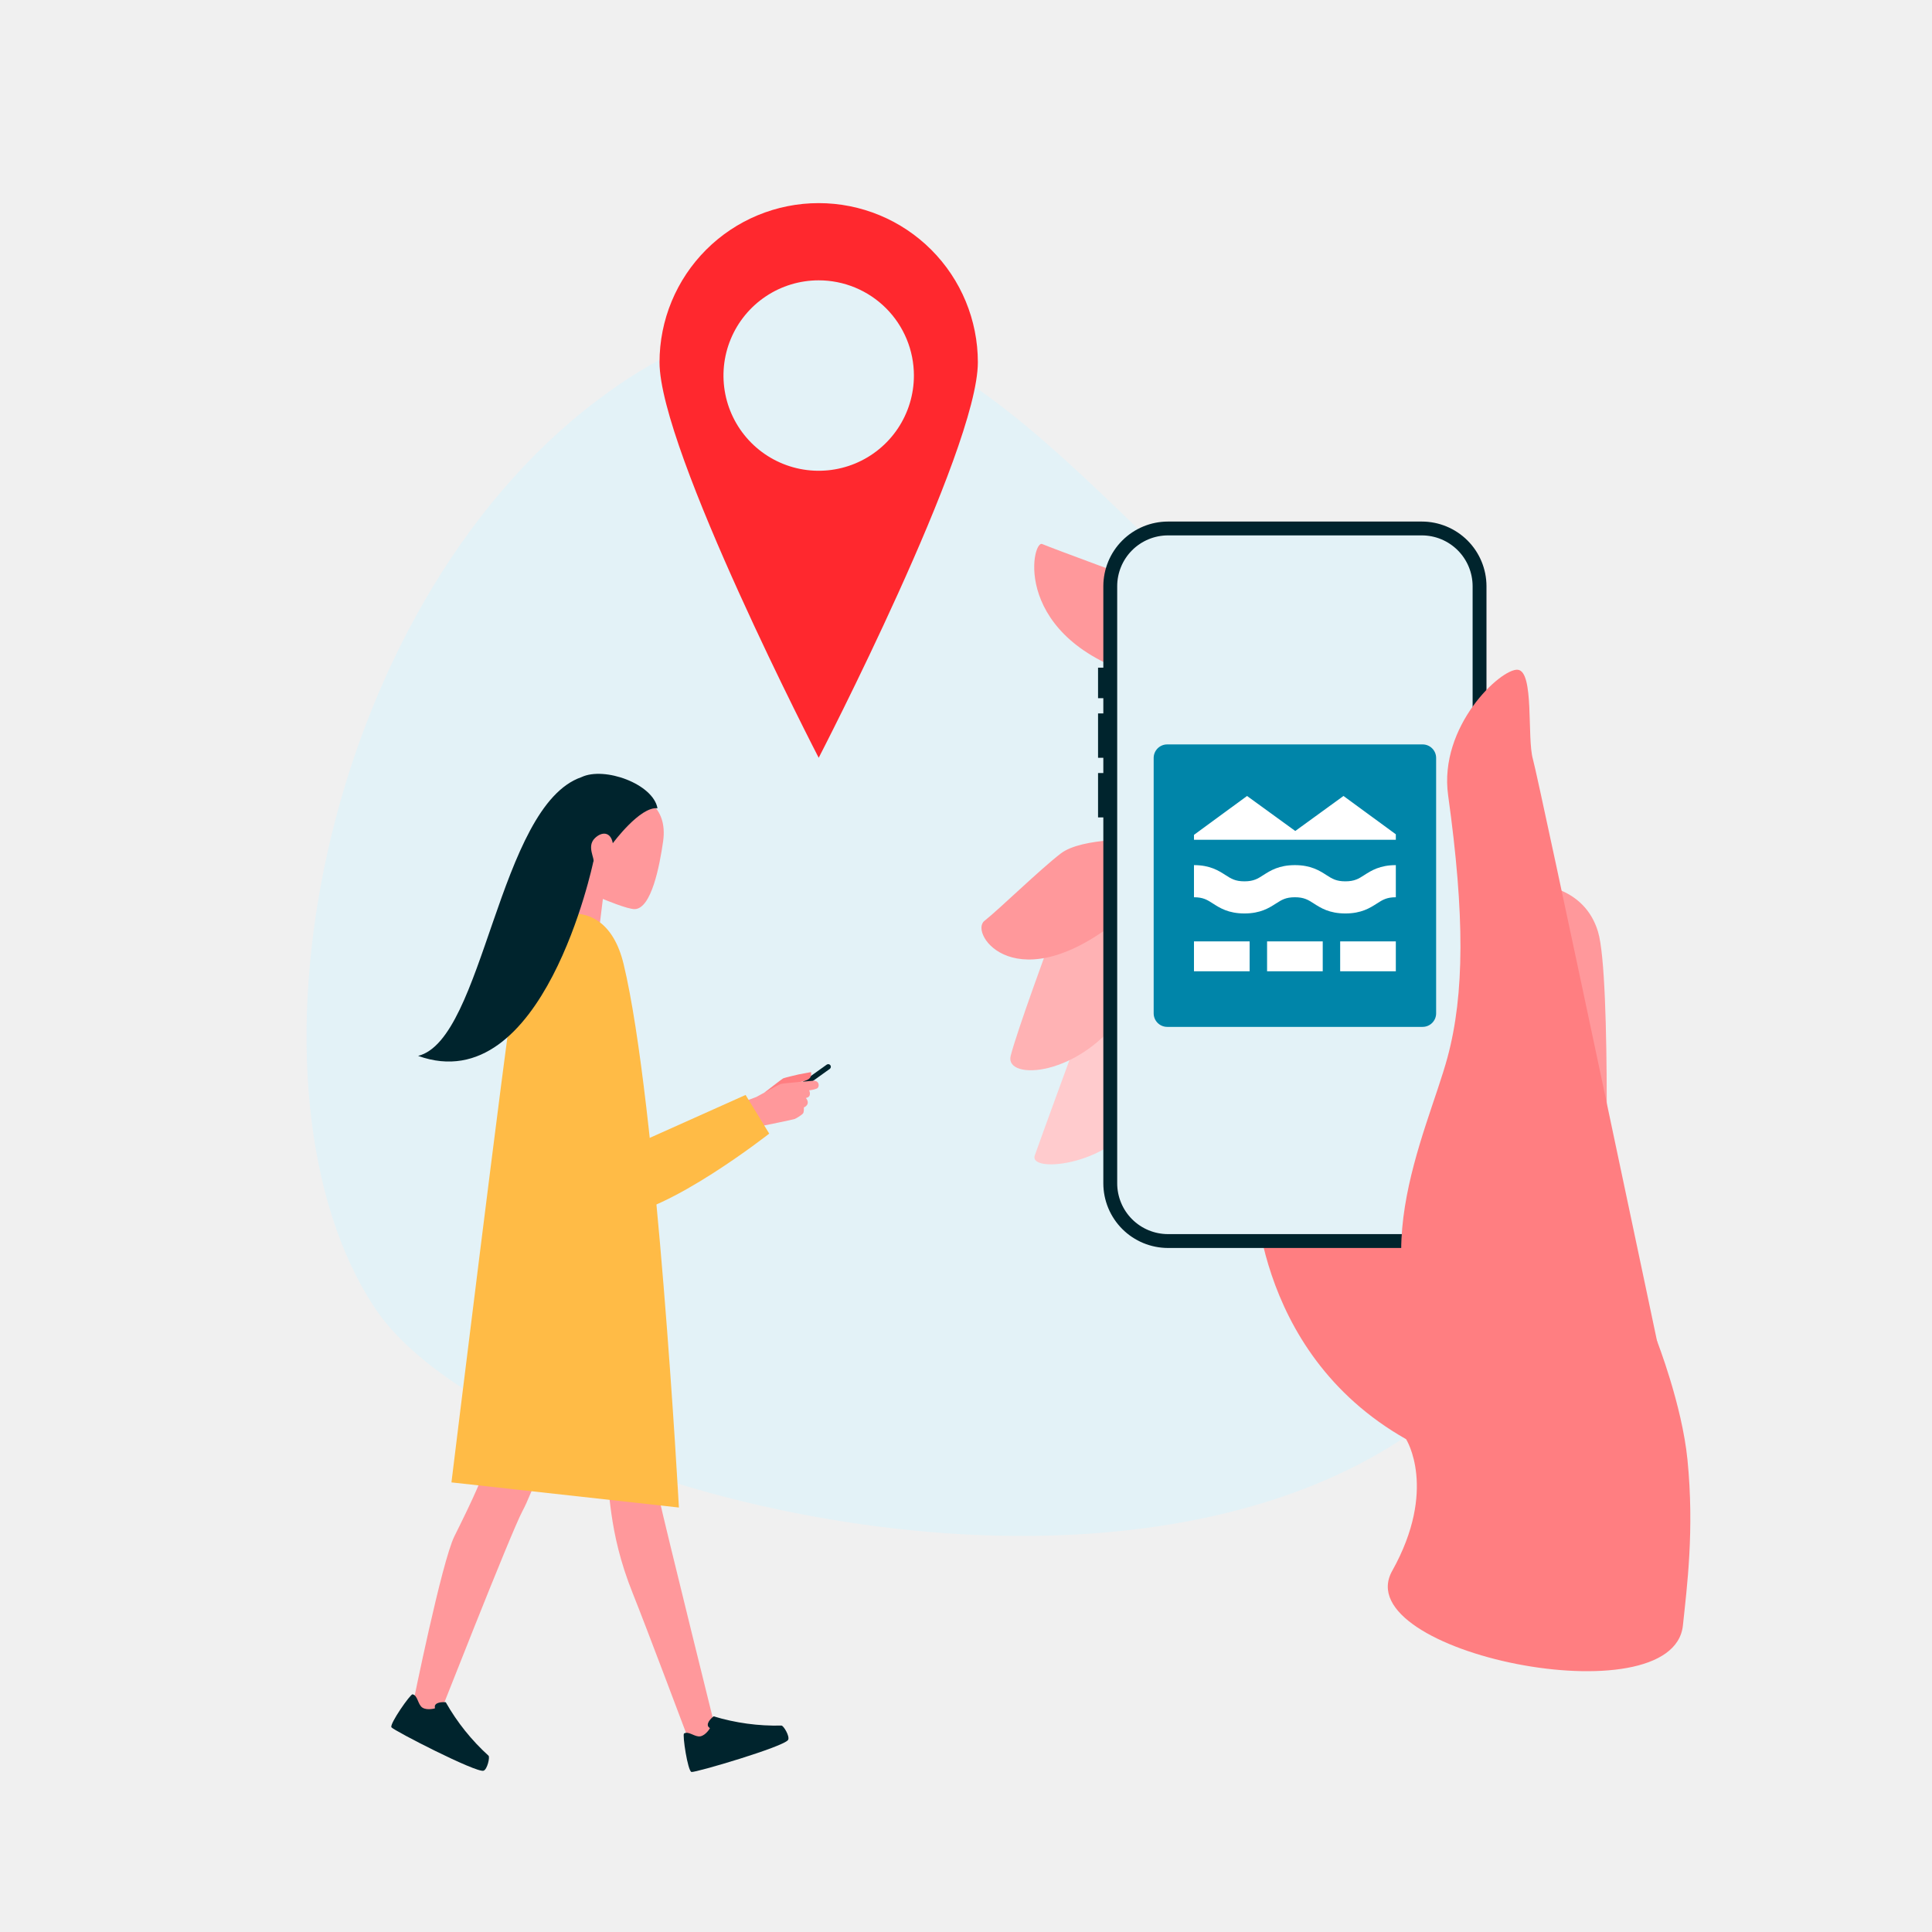
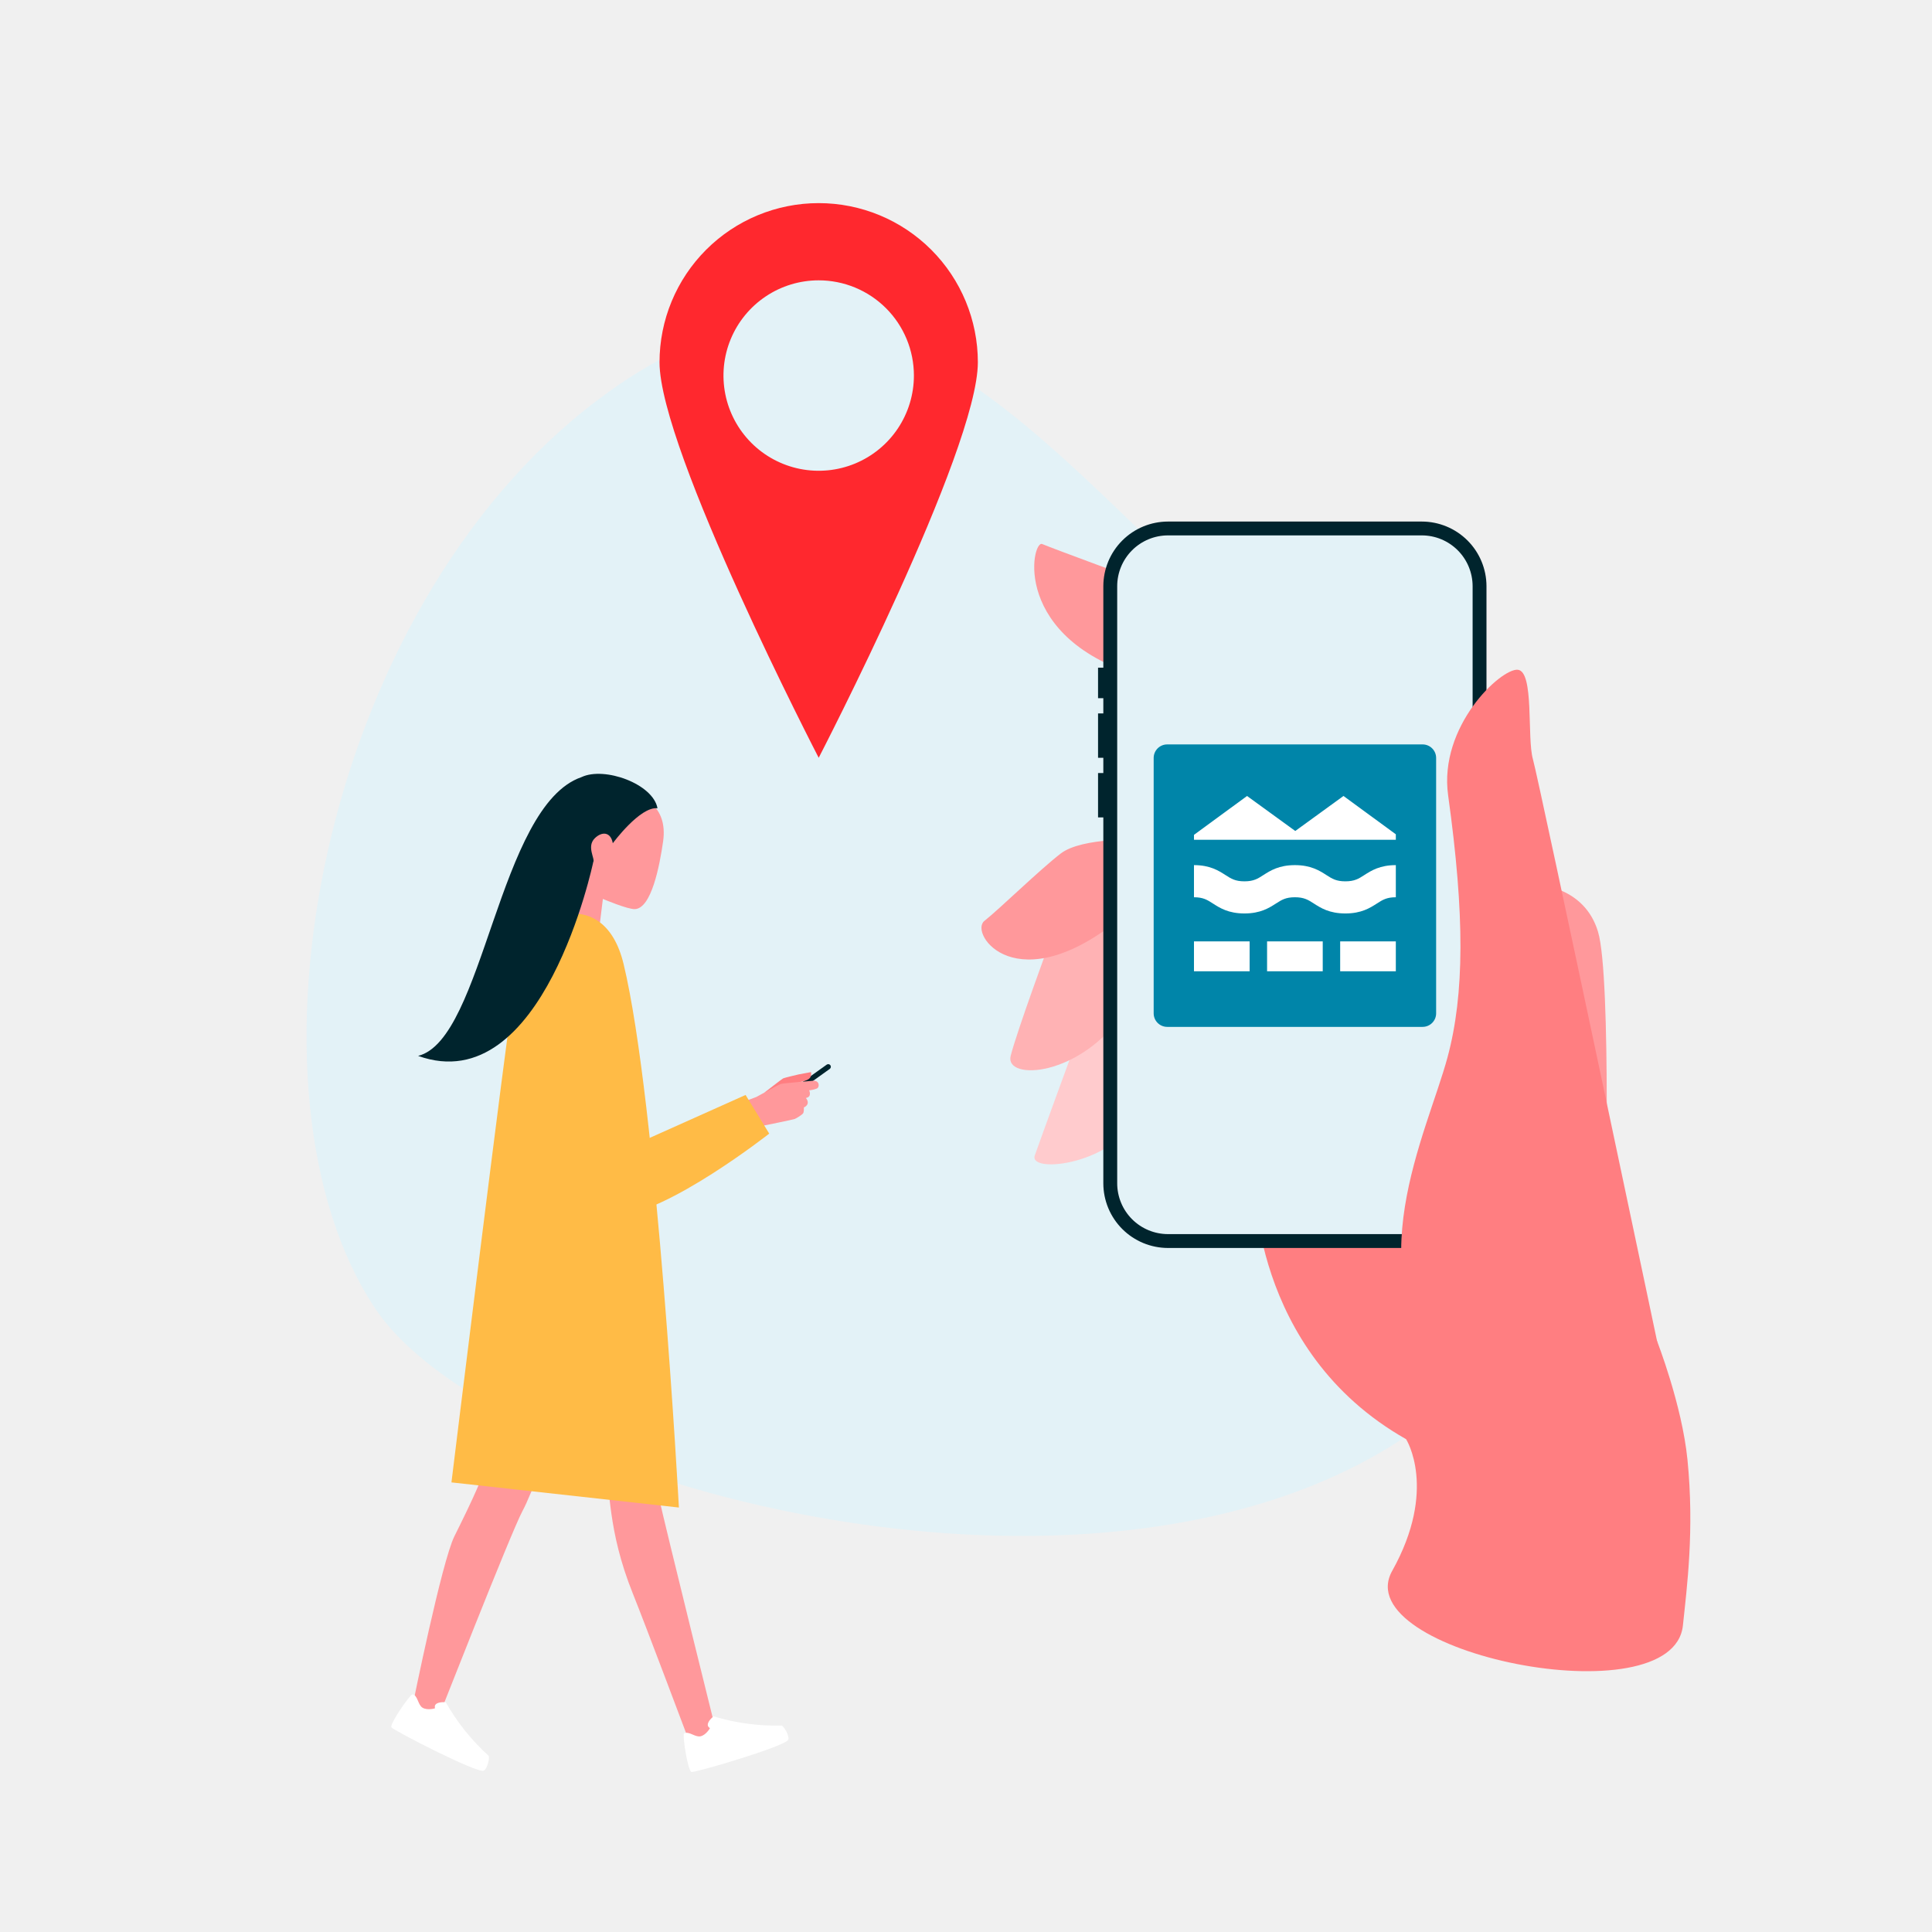
<svg xmlns="http://www.w3.org/2000/svg" width="1804" height="1804" viewBox="0 0 1804 1804" fill="none">
  <path d="M1476.07 1112.32C1519.97 954.43 1383.53 779.47 1177.66 601.41C971.79 423.35 818.61 176.86 558 373.53C297.39 570.2 215.45 1019.53 350.45 1221.94C485.45 1424.35 1335 1619.52 1476.07 1112.32Z" fill="#E3F2F7" />
  <path d="M1435.7 826.13C1435.7 826.13 1479.42 827.59 1492.15 870.01C1504.88 912.43 1498.92 1156.76 1498.92 1156.76L1435.7 826.13Z" fill="#FF989B" />
  <path d="M1007.18 966.4C1007.18 966.4 972.42 1061.15 966.23 1078.88C960.04 1096.61 1043.23 1087.3 1063.23 1038.77C1074.6 1011.28 1084.35 941.07 1064.02 928.82C1052.81 922.05 1007.18 966.4 1007.18 966.4Z" fill="#FFCBCD" />
  <path d="M980.79 878C980.79 878 949.601 962.6 943.711 985.91C937.821 1009.22 1008.88 1006.55 1050.98 943.26C1093.08 879.97 1069.41 823.71 1069.41 823.71L980.79 878Z" fill="#FFB2B4" />
  <path d="M1067.93 543.37C1067.93 543.37 983.09 512.26 973.19 508C963.29 503.74 943.501 597.09 1067.93 632.44C1192.36 667.79 1067.93 543.37 1067.93 543.37Z" fill="#FF989B" />
  <path d="M1065.8 783.92C1065.8 783.92 1010.38 781.6 990.45 796.98C970.52 812.36 933.74 848.32 919.14 859.93C904.54 871.54 949.05 936.75 1047.46 856.59C1145.87 776.43 1065.8 783.92 1065.8 783.92Z" fill="#FF989B" />
  <path d="M1171.29 1099C1171.29 1099 1166.85 1261.11 1312.94 1343.83C1312.94 1343.83 1342.63 1390.48 1299.94 1466.83C1257.25 1543.18 1562.26 1605.29 1571.42 1517.73C1575.14 1482.12 1582.24 1428.65 1575.66 1362.9C1570.52 1311.51 1547.14 1251.9 1547.14 1251.9L1469.63 1099H1171.29Z" fill="#FF7E81" />
  <path d="M1089.05 495.29C1062.91 495.29 1039.3 522.23 1039.3 548.37V1104.37C1039.3 1130.5 1064.85 1156.79 1090.99 1156.79H1326.58C1352.73 1156.79 1378.93 1131.16 1378.93 1105.01V547.72C1378.93 521.58 1355.31 495.29 1329.18 495.29H1089.05Z" fill="#E3F2F7" />
  <path d="M1327.64 1165.29H1090.59C1074.59 1165.27 1059.25 1158.91 1047.93 1147.6C1036.61 1136.28 1030.25 1120.94 1030.23 1104.94V547.32C1030.26 531.324 1036.63 515.992 1047.94 504.685C1059.26 493.378 1074.59 487.019 1090.59 487H1327.64C1343.64 487.016 1358.97 493.375 1370.29 504.682C1381.6 515.99 1387.97 531.323 1388 547.32V1104.94C1387.98 1120.94 1381.62 1136.29 1370.3 1147.6C1358.99 1158.91 1343.64 1165.28 1327.64 1165.29V1165.29ZM1090.59 499.92C1078.02 499.933 1065.97 504.931 1057.08 513.817C1048.2 522.703 1043.2 534.752 1043.18 547.32V1104.94C1043.2 1117.51 1048.2 1129.56 1057.08 1138.45C1065.97 1147.33 1078.02 1152.33 1090.59 1152.35H1327.64C1340.21 1152.33 1352.26 1147.33 1361.15 1138.45C1370.03 1129.56 1375.03 1117.51 1375.05 1104.94V547.32C1375.03 534.752 1370.03 522.703 1361.15 513.817C1352.26 504.931 1340.21 499.933 1327.64 499.92H1090.59Z" fill="#00242D" />
  <path d="M1039.3 623.44H1025.3V651.92H1039.3V623.44Z" fill="#00242D" />
  <path d="M1392.93 685.58H1378.93V743.83H1392.93V685.58Z" fill="#00242D" />
  <path d="M1039.3 666.16H1025.3V707.58H1039.3V666.16Z" fill="#00242D" />
  <path d="M1039.3 721.83H1025.3V763.25H1039.3V721.83Z" fill="#00242D" />
  <path d="M1431.34 708.81C1425.68 689.02 1432.76 626.81 1417.2 625.38C1401.64 623.95 1343.14 677.95 1352.2 742.75C1367.75 854.52 1367.51 928.33 1351.59 987.38C1332.44 1058.38 1264.72 1189.58 1351.59 1281.5C1438.46 1373.42 1555.82 1292.81 1555.82 1292.81C1555.82 1292.81 1437 728.61 1431.34 708.81Z" fill="#FF7E81" />
  <path d="M1328.35 695.1H1089.87C1082.89 695.1 1077.24 700.755 1077.24 707.73V946.21C1077.24 953.185 1082.89 958.84 1089.87 958.84H1328.35C1335.33 958.84 1340.98 953.185 1340.98 946.21V707.73C1340.98 700.755 1335.33 695.1 1328.35 695.1Z" fill="#0085A9" />
  <path d="M1256.23 852.94C1241.23 852.94 1233.23 847.78 1226.78 843.64C1221.51 840.25 1217.7 837.81 1209.11 837.81C1200.52 837.81 1196.72 840.25 1191.45 843.64C1184.99 847.78 1176.96 852.94 1161.99 852.94C1147.02 852.94 1138.99 847.78 1132.54 843.64C1127.27 840.25 1123.46 837.81 1114.87 837.81V807.81C1129.87 807.81 1137.87 812.97 1144.33 817.11C1149.6 820.5 1153.41 822.94 1161.99 822.94C1170.57 822.94 1174.39 820.5 1179.66 817.11C1186.11 812.97 1194.14 807.81 1209.11 807.81C1224.08 807.81 1232.11 812.97 1238.57 817.11C1243.84 820.5 1247.64 822.94 1256.23 822.94C1264.82 822.94 1268.63 820.5 1273.9 817.11C1280.35 812.97 1288.38 807.81 1303.35 807.81V837.81C1294.76 837.81 1290.96 840.25 1285.69 843.64C1279.24 847.78 1271.2 852.94 1256.23 852.94Z" fill="white" />
  <path d="M1166.84 879.02H1114.87V906.93H1166.84V879.02Z" fill="white" />
  <path d="M1235.1 879.02H1183.13V906.93H1235.1V879.02Z" fill="white" />
  <path d="M1303.35 879.02H1251.38V906.93H1303.35V879.02Z" fill="white" />
  <path d="M1254.47 743.24L1209.45 775.93L1164.42 743.24L1114.88 779.55V784.12H1199.21H1219.68H1303.35V779.02L1254.47 743.24Z" fill="white" />
  <path d="M913.07 338.28C913.07 420.36 764.46 707.58 764.46 707.58C764.46 707.58 615.83 420.36 615.83 338.28C615.83 298.864 631.488 261.061 659.36 233.19C687.232 205.318 725.034 189.66 764.45 189.66C803.867 189.66 841.669 205.318 869.54 233.19C897.412 261.061 913.07 298.864 913.07 338.28V338.28Z" fill="#FF282E" />
  <path d="M853.36 350.67C853.36 368.255 848.145 385.445 838.375 400.067C828.605 414.688 814.719 426.084 798.472 432.813C782.225 439.542 764.348 441.302 747.101 437.871C729.854 434.439 714.012 425.971 701.578 413.535C689.144 401.1 680.677 385.257 677.247 368.009C673.818 350.762 675.58 332.885 682.311 316.639C689.042 300.393 700.439 286.508 715.062 276.739C729.684 266.971 746.875 261.758 764.46 261.76C776.135 261.76 787.696 264.06 798.483 268.528C809.269 272.996 819.07 279.546 827.325 287.802C835.581 296.058 842.129 305.859 846.596 316.646C851.063 327.433 853.361 338.995 853.36 350.67V350.67Z" fill="#E3F2F7" />
  <path d="M775.361 994.67C775.737 995.2 775.888 995.857 775.781 996.498C775.674 997.138 775.318 997.711 774.791 998.09L732.521 1028.33C732.259 1028.52 731.963 1028.65 731.649 1028.72C731.336 1028.8 731.011 1028.81 730.693 1028.75C730.375 1028.7 730.071 1028.59 729.798 1028.42C729.525 1028.24 729.288 1028.02 729.101 1027.76C728.914 1027.5 728.78 1027.2 728.708 1026.89C728.635 1026.58 728.625 1026.25 728.678 1025.94C728.731 1025.62 728.846 1025.32 729.016 1025.04C729.187 1024.77 729.409 1024.54 729.671 1024.35L771.941 994.11C772.202 993.922 772.498 993.788 772.811 993.714C773.125 993.641 773.449 993.629 773.767 993.681C774.085 993.733 774.389 993.848 774.662 994.017C774.936 994.187 775.173 994.409 775.361 994.67V994.67Z" fill="#00242D" />
  <path d="M713.94 1020.06C713.94 1020.06 730.11 1007.49 731.28 1006.91C732.45 1006.33 745.38 1003.29 745.82 1003.21L757.27 1001.08C757.27 1001.08 758.34 1005.27 755.27 1007.47C752.2 1009.67 746.27 1010.47 746.27 1010.47L727.47 1024.07L713.94 1020.06Z" fill="#FF7E81" />
  <path d="M706.221 1024.3C706.221 1024.3 727.001 1012.81 729.151 1012.13C731.301 1011.45 757.631 1009.33 758.781 1009.19C765.251 1008.38 765.601 1015.03 762.781 1016.38C760.461 1017.3 758.018 1017.88 755.531 1018.09C755.531 1018.09 758.531 1024.09 752.531 1025.24C757.341 1031.5 750.621 1034.05 750.621 1034.05C750.621 1034.05 750.841 1038.2 749.901 1039.56C748.961 1040.92 743.841 1044.15 742.051 1044.85C740.261 1045.55 711.181 1051.39 711.181 1051.39L683.021 1059.87L679.711 1034.23L706.221 1024.3Z" fill="#FF989B" />
  <path d="M569.291 1079.25L696.191 1022.4L718.261 1058.52C718.261 1058.52 623.561 1132.94 575.771 1135.24C527.981 1137.54 468.001 1007.13 569.291 1079.25Z" fill="#FFBB46" />
  <path d="M578.891 739C599.181 740.26 623.891 752.33 619.191 785.52C615.891 808.77 608.191 848.46 592.691 848.89C585.841 849.07 562.941 839.38 562.941 839.38L558.291 876.96L516.291 853.37L535.391 818C535.391 818 512.001 734.82 578.891 739Z" fill="#FF989B" />
  <path d="M615.001 1397C608.331 1365.28 592.401 1169.39 592.401 1169.39C592.401 1169.39 463.661 1104.61 455.511 1152.57C455.511 1152.57 558.631 1354.1 564.691 1371.9C570.751 1389.7 566.611 1427.52 590.951 1488.08C603.131 1518.36 641.131 1619.54 641.131 1619.54L672.881 1633.76C672.881 1633.76 619.651 1419.39 615.001 1397Z" fill="#FF989B" />
  <path d="M472.571 1131.57C458.921 1164.95 477.491 1230.39 469.471 1290.7C461.451 1351.01 460.921 1361.12 424.311 1434.46C412.531 1458.04 385.541 1591.37 385.541 1591.37L405.861 1612.74C405.861 1612.74 477.591 1429.62 488.031 1410.59C503.591 1382.24 570.031 1192.05 570.031 1192.05C570.031 1192.05 486.211 1098.18 472.571 1131.57Z" fill="#FF989B" />
  <path d="M533.531 853.18C513.381 854.43 489.321 861.41 481.801 910.18C471.251 978.71 421.541 1384.18 421.541 1384.18L633.921 1407.65C633.921 1407.65 613.341 1028.65 582.261 900.07C572.941 861.48 550.661 852.12 533.531 853.18Z" fill="#FFBB46" />
  <path d="M543 725.62C465.1 752.42 451.95 970.76 390.4 985.94C507.4 1027.94 553.93 804.94 553.93 804.94C555.99 802.12 547.44 790.55 555.36 782.74C561.79 776.39 570.19 776.35 572.21 787.37C572.21 787.37 597.75 752.72 613.93 754.74C609.87 731.9 564.31 715.5 543 725.62Z" fill="#00242D" />
-   <path d="M638.72 1618.67C637.04 1619.74 642.17 1653.79 645.67 1654.57C649.17 1655.35 732.58 1630.83 735.92 1624.57C737.68 1621.3 731.58 1611.18 729.68 1611.24C708.24 1611.76 686.855 1608.85 666.33 1602.63C666.33 1602.63 659.04 1608.11 661.33 1612.21L662.89 1613.75C662.89 1613.75 659.22 1620.18 654.07 1621.27C648.92 1622.36 643 1615.94 638.72 1618.67Z" fill="#00242D" />
-   <path d="M385.221 1582.07C383.221 1581.68 363.501 1609.89 365.501 1612.86C367.501 1615.83 444.811 1655.6 451.501 1653.4C455.021 1652.25 457.581 1640.71 456.171 1639.4C440.286 1624.99 426.803 1608.14 416.231 1589.48C416.231 1589.48 407.171 1588.48 406.031 1592.99L406.091 1595.18C406.091 1595.18 399.001 1597.31 394.521 1594.55C390.041 1591.79 390.191 1583 385.221 1582.07Z" fill="#00242D" />
+   <path d="M638.72 1618.67C637.04 1619.74 642.17 1653.79 645.67 1654.57C649.17 1655.35 732.58 1630.83 735.92 1624.57C737.68 1621.3 731.58 1611.18 729.68 1611.24C708.24 1611.76 686.855 1608.85 666.33 1602.63C666.33 1602.63 659.04 1608.11 661.33 1612.21L662.89 1613.75C662.89 1613.75 659.22 1620.18 654.07 1621.27C648.92 1622.36 643 1615.94 638.72 1618.67Z" fill="#FFFFFF" />
+   <path d="M385.221 1582.07C383.221 1581.68 363.501 1609.89 365.501 1612.86C367.501 1615.83 444.811 1655.6 451.501 1653.4C455.021 1652.25 457.581 1640.71 456.171 1639.4C440.286 1624.99 426.803 1608.14 416.231 1589.48C416.231 1589.48 407.171 1588.48 406.031 1592.99L406.091 1595.18C406.091 1595.18 399.001 1597.31 394.521 1594.55C390.041 1591.79 390.191 1583 385.221 1582.07Z" fill="#FFFFFF" />
</svg>
